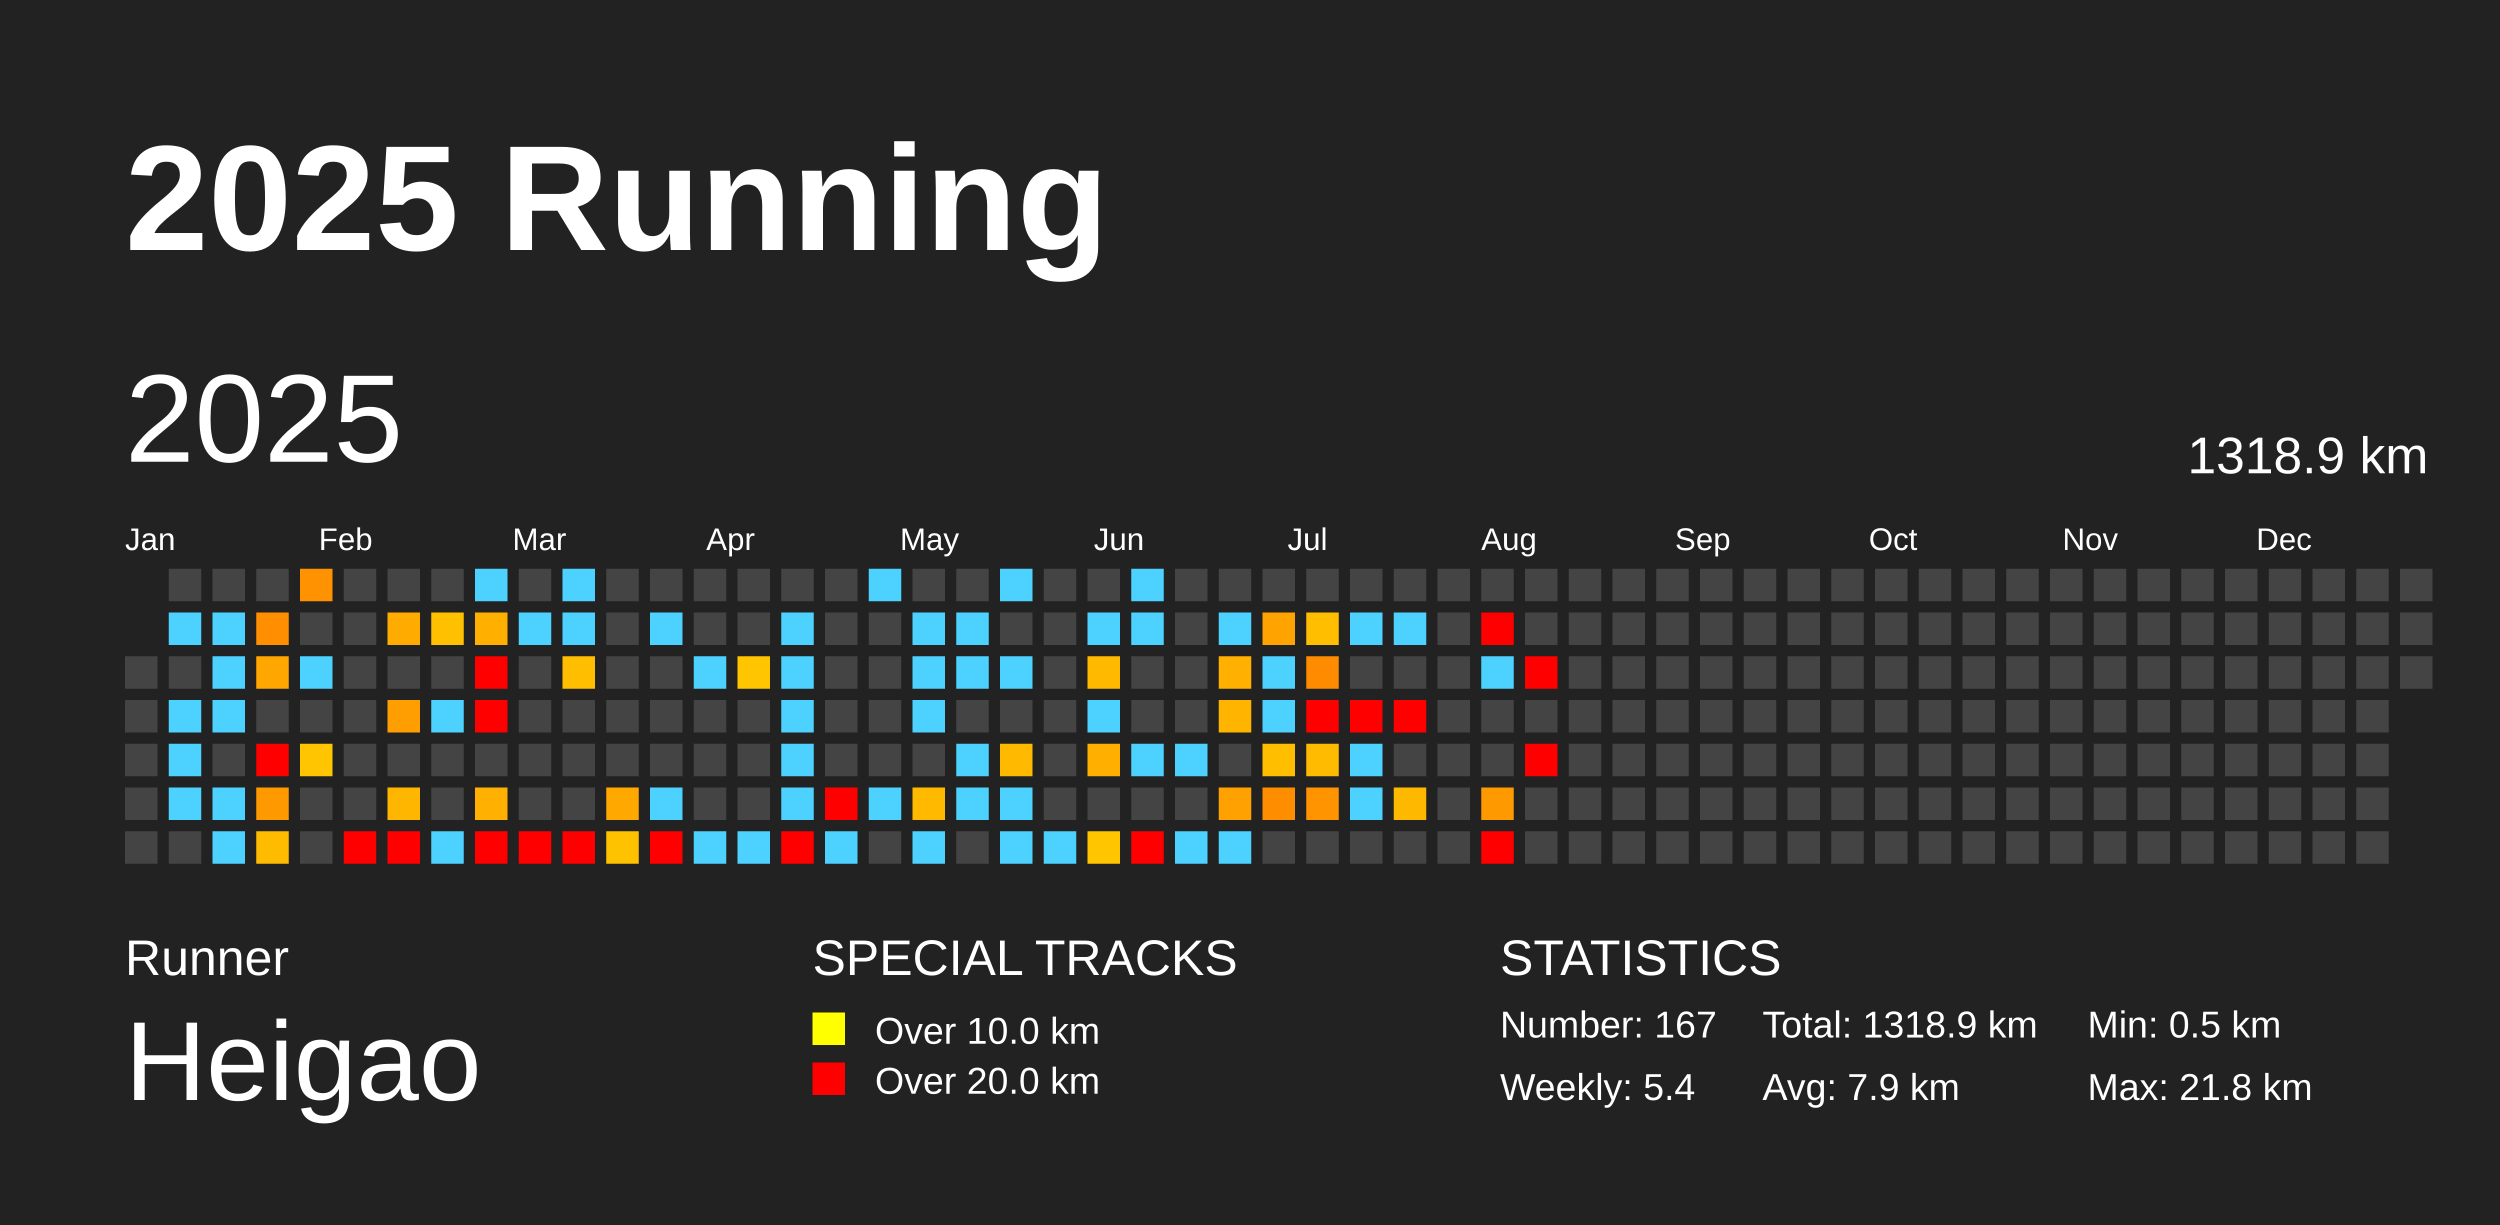
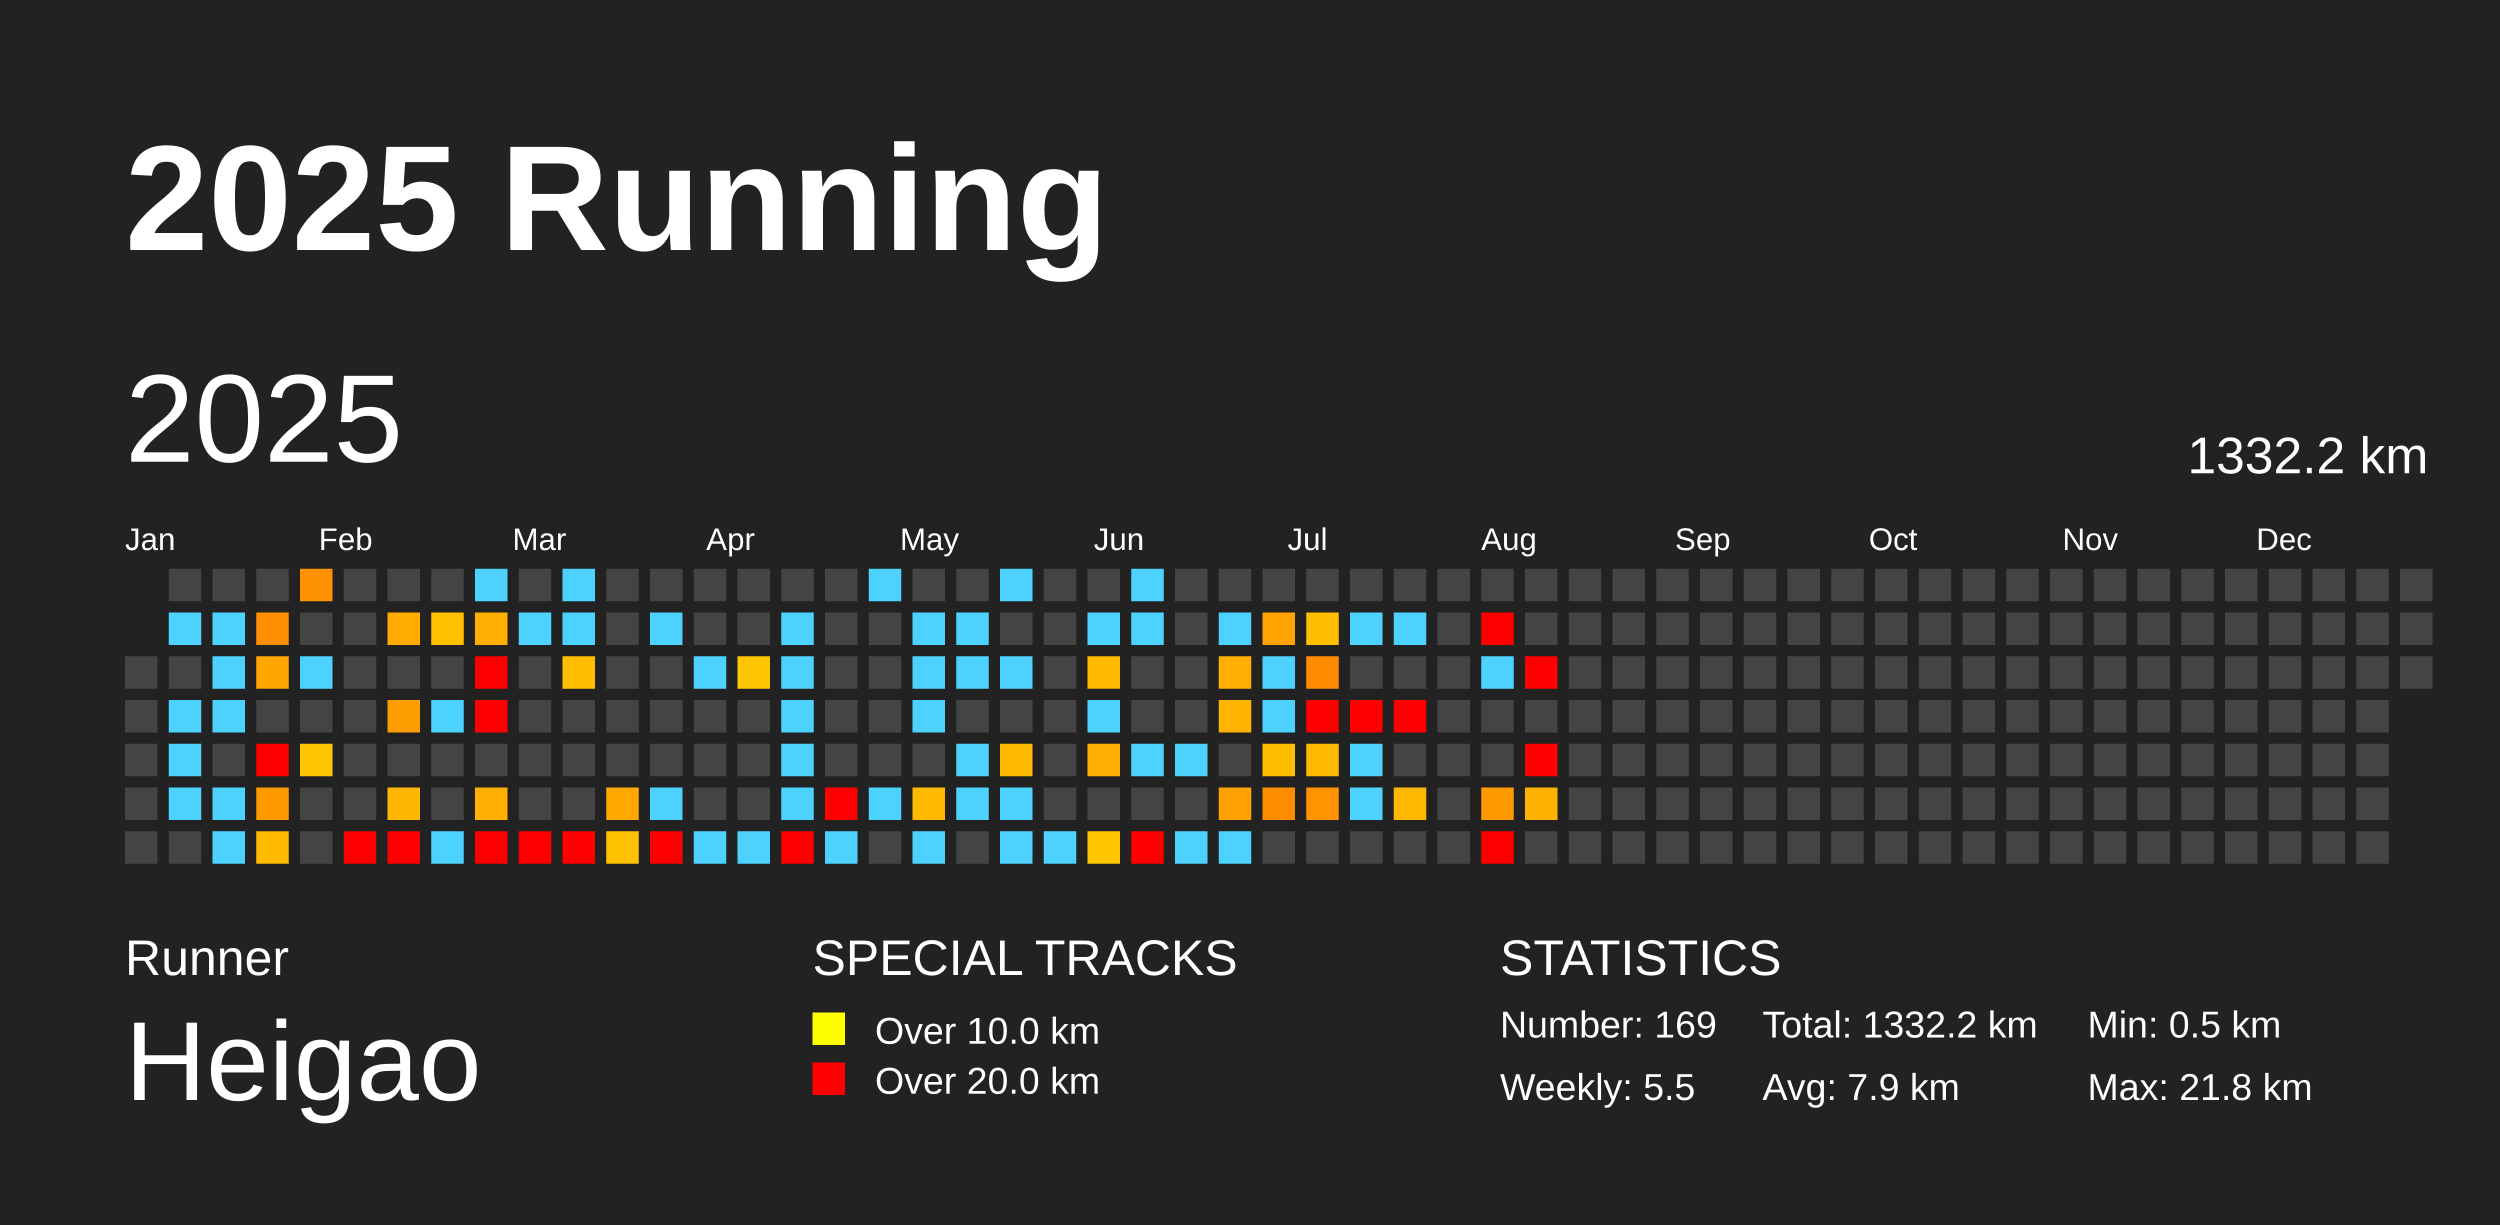
<svg xmlns="http://www.w3.org/2000/svg" baseProfile="full" height="98mm" version="1.1" viewBox="0,0,200,98" width="200mm">
  <defs />
  <rect fill="#222222" height="98" width="200" x="0" y="0" />
  <text fill="#FFFFFF" style="font-size:12px; font-family:Arial; font-weight:bold;" x="10" y="20">2025 Running</text>
  <text fill="#FFFFFF" style="font-size:4px; font-family:Arial" x="10" y="78">Runner</text>
  <text fill="#FFFFFF" style="font-size:9px; font-family:Arial" x="10" y="88">Heigao</text>
  <text fill="#FFFFFF" style="font-size:4px; font-family:Arial" x="65" y="78">SPECIAL TRACKS</text>
  <rect fill="yellow" height="2.6" width="2.6" x="65" y="81" />
  <text fill="#FFFFFF" style="font-size:3px; font-family:Arial" x="70" y="83.5">Over 10.0 km</text>
  <rect fill="red" height="2.6" width="2.6" x="65" y="85" />
  <text fill="#FFFFFF" style="font-size:3px; font-family:Arial" x="70" y="87.5">Over 20.0 km</text>
  <text fill="#FFFFFF" style="font-size:4px; font-family:Arial" x="120" y="78">STATISTICS</text>
-   <text fill="#FFFFFF" style="font-size:3px; font-family:Arial" x="120" y="83">Number: 167</text>
-   <text fill="#FFFFFF" style="font-size:3px; font-family:Arial" x="120" y="88">Weekly: 5.4</text>
-   <text fill="#FFFFFF" style="font-size:3px; font-family:Arial" x="141" y="83">Total: 1318.9 km</text>
+   <text fill="#FFFFFF" style="font-size:3px; font-family:Arial" x="120" y="83">Number: 169</text>
+   <text fill="#FFFFFF" style="font-size:3px; font-family:Arial" x="120" y="88">Weekly: 5.5</text>
+   <text fill="#FFFFFF" style="font-size:3px; font-family:Arial" x="141" y="83">Total: 1332.2 km</text>
  <text fill="#FFFFFF" style="font-size:3px; font-family:Arial" x="141" y="88">Avg: 7.9 km</text>
  <text fill="#FFFFFF" style="font-size:3px; font-family:Arial" x="167" y="83">Min: 0.5 km</text>
  <text fill="#FFFFFF" style="font-size:3px; font-family:Arial" x="167" y="88">Max: 21.8 km</text>
  <text dominant-baseline="hanging" fill="#FFFFFF" style="font-size:10.0px; font-family:Arial;" x="10" y="30">2025</text>
-   <text dominant-baseline="hanging" fill="#FFFFFF" style="font-size:4.125px; font-family:Arial;" x="175" y="35">1318.9 km</text>
+   <text dominant-baseline="hanging" fill="#FFFFFF" style="font-size:4.125px; font-family:Arial;" x="175" y="35">1332.2 km</text>
  <text fill="#FFFFFF" style="font-size:2.5px; font-family:Arial" x="10.0" y="44">Jan</text>
  <text fill="#FFFFFF" style="font-size:2.5px; font-family:Arial" x="25.5" y="44">Feb</text>
  <text fill="#FFFFFF" style="font-size:2.5px; font-family:Arial" x="41.0" y="44">Mar</text>
  <text fill="#FFFFFF" style="font-size:2.5px; font-family:Arial" x="56.5" y="44">Apr</text>
  <text fill="#FFFFFF" style="font-size:2.5px; font-family:Arial" x="72.0" y="44">May</text>
  <text fill="#FFFFFF" style="font-size:2.5px; font-family:Arial" x="87.5" y="44">Jun</text>
  <text fill="#FFFFFF" style="font-size:2.5px; font-family:Arial" x="103.0" y="44">Jul</text>
  <text fill="#FFFFFF" style="font-size:2.5px; font-family:Arial" x="118.5" y="44">Aug</text>
  <text fill="#FFFFFF" style="font-size:2.5px; font-family:Arial" x="134.0" y="44">Sep</text>
  <text fill="#FFFFFF" style="font-size:2.5px; font-family:Arial" x="149.5" y="44">Oct</text>
  <text fill="#FFFFFF" style="font-size:2.5px; font-family:Arial" x="165.0" y="44">Nov</text>
  <text fill="#FFFFFF" style="font-size:2.5px; font-family:Arial" x="180.5" y="44">Dec</text>
  <rect fill="#444444" height="2.6" width="2.6" x="10.0" y="52.5" />
  <rect fill="#444444" height="2.6" width="2.6" x="10.0" y="56.0" />
  <rect fill="#444444" height="2.6" width="2.6" x="10.0" y="59.5" />
  <rect fill="#444444" height="2.6" width="2.6" x="10.0" y="63.0" />
  <rect fill="#444444" height="2.6" width="2.6" x="10.0" y="66.5" />
  <rect fill="#444444" height="2.6" width="2.6" x="13.5" y="45.5" />
  <rect fill="#4dd2ff" height="2.6" width="2.6" x="13.5" y="49.0" />
  <rect fill="#444444" height="2.6" width="2.6" x="13.5" y="52.5" />
  <rect fill="#4dd2ff" height="2.6" width="2.6" x="13.5" y="56.0" />
  <rect fill="#4dd2ff" height="2.6" width="2.6" x="13.5" y="59.5" />
  <rect fill="#4dd2ff" height="2.6" width="2.6" x="13.5" y="63.0" />
  <rect fill="#444444" height="2.6" width="2.6" x="13.5" y="66.5" />
  <rect fill="#444444" height="2.6" width="2.6" x="17.0" y="45.5" />
  <rect fill="#4dd2ff" height="2.6" width="2.6" x="17.0" y="49.0" />
  <rect fill="#4dd2ff" height="2.6" width="2.6" x="17.0" y="52.5" />
  <rect fill="#4dd2ff" height="2.6" width="2.6" x="17.0" y="56.0" />
  <rect fill="#444444" height="2.6" width="2.6" x="17.0" y="59.5" />
  <rect fill="#4dd2ff" height="2.6" width="2.6" x="17.0" y="63.0" />
  <rect fill="#4dd2ff" height="2.6" width="2.6" x="17.0" y="66.5" />
  <rect fill="#444444" height="2.6" width="2.6" x="20.5" y="45.5" />
  <rect fill="#ff8e00" height="2.6" width="2.6" x="20.5" y="49.0" />
  <rect fill="#ffa600" height="2.6" width="2.6" x="20.5" y="52.5" />
  <rect fill="#444444" height="2.6" width="2.6" x="20.5" y="56.0" />
  <rect fill="red" height="2.6" width="2.6" x="20.5" y="59.5" />
  <rect fill="#ff9900" height="2.6" width="2.6" x="20.5" y="63.0" />
  <rect fill="#ffbb00" height="2.6" width="2.6" x="20.5" y="66.5" />
  <rect fill="#ff9200" height="2.6" width="2.6" x="24.0" y="45.5" />
  <rect fill="#444444" height="2.6" width="2.6" x="24.0" y="49.0" />
  <rect fill="#4dd2ff" height="2.6" width="2.6" x="24.0" y="52.5" />
  <rect fill="#444444" height="2.6" width="2.6" x="24.0" y="56.0" />
  <rect fill="#ffc500" height="2.6" width="2.6" x="24.0" y="59.5" />
  <rect fill="#444444" height="2.6" width="2.6" x="24.0" y="63.0" />
  <rect fill="#444444" height="2.6" width="2.6" x="24.0" y="66.5" />
  <rect fill="#444444" height="2.6" width="2.6" x="27.5" y="45.5" />
  <rect fill="#444444" height="2.6" width="2.6" x="27.5" y="49.0" />
  <rect fill="#444444" height="2.6" width="2.6" x="27.5" y="52.5" />
  <rect fill="#444444" height="2.6" width="2.6" x="27.5" y="56.0" />
  <rect fill="#444444" height="2.6" width="2.6" x="27.5" y="59.5" />
  <rect fill="#444444" height="2.6" width="2.6" x="27.5" y="63.0" />
  <rect fill="red" height="2.6" width="2.6" x="27.5" y="66.5" />
  <rect fill="#444444" height="2.6" width="2.6" x="31.0" y="45.5" />
  <rect fill="#ffab00" height="2.6" width="2.6" x="31.0" y="49.0" />
  <rect fill="#444444" height="2.6" width="2.6" x="31.0" y="52.5" />
  <rect fill="#ff9e00" height="2.6" width="2.6" x="31.0" y="56.0" />
  <rect fill="#444444" height="2.6" width="2.6" x="31.0" y="59.5" />
  <rect fill="#ffb600" height="2.6" width="2.6" x="31.0" y="63.0" />
  <rect fill="red" height="2.6" width="2.6" x="31.0" y="66.5" />
  <rect fill="#444444" height="2.6" width="2.6" x="34.5" y="45.5" />
  <rect fill="#ffc000" height="2.6" width="2.6" x="34.5" y="49.0" />
  <rect fill="#444444" height="2.6" width="2.6" x="34.5" y="52.5" />
  <rect fill="#4dd2ff" height="2.6" width="2.6" x="34.5" y="56.0" />
  <rect fill="#444444" height="2.6" width="2.6" x="34.5" y="59.5" />
  <rect fill="#444444" height="2.6" width="2.6" x="34.5" y="63.0" />
  <rect fill="#4dd2ff" height="2.6" width="2.6" x="34.5" y="66.5" />
  <rect fill="#4dd2ff" height="2.6" width="2.6" x="38.0" y="45.5" />
  <rect fill="#ffaf00" height="2.6" width="2.6" x="38.0" y="49.0" />
  <rect fill="red" height="2.6" width="2.6" x="38.0" y="52.5" />
  <rect fill="red" height="2.6" width="2.6" x="38.0" y="56.0" />
  <rect fill="#444444" height="2.6" width="2.6" x="38.0" y="59.5" />
  <rect fill="#ffb000" height="2.6" width="2.6" x="38.0" y="63.0" />
  <rect fill="red" height="2.6" width="2.6" x="38.0" y="66.5" />
  <rect fill="#444444" height="2.6" width="2.6" x="41.5" y="45.5" />
  <rect fill="#4dd2ff" height="2.6" width="2.6" x="41.5" y="49.0" />
  <rect fill="#444444" height="2.6" width="2.6" x="41.5" y="52.5" />
  <rect fill="#444444" height="2.6" width="2.6" x="41.5" y="56.0" />
  <rect fill="#444444" height="2.6" width="2.6" x="41.5" y="59.5" />
  <rect fill="#444444" height="2.6" width="2.6" x="41.5" y="63.0" />
  <rect fill="red" height="2.6" width="2.6" x="41.5" y="66.5" />
  <rect fill="#4dd2ff" height="2.6" width="2.6" x="45.0" y="45.5" />
  <rect fill="#4dd2ff" height="2.6" width="2.6" x="45.0" y="49.0" />
  <rect fill="#ffbf00" height="2.6" width="2.6" x="45.0" y="52.5" />
  <rect fill="#444444" height="2.6" width="2.6" x="45.0" y="56.0" />
  <rect fill="#444444" height="2.6" width="2.6" x="45.0" y="59.5" />
  <rect fill="#444444" height="2.6" width="2.6" x="45.0" y="63.0" />
  <rect fill="red" height="2.6" width="2.6" x="45.0" y="66.5" />
  <rect fill="#444444" height="2.6" width="2.6" x="48.5" y="45.5" />
  <rect fill="#444444" height="2.6" width="2.6" x="48.5" y="49.0" />
  <rect fill="#444444" height="2.6" width="2.6" x="48.5" y="52.5" />
  <rect fill="#444444" height="2.6" width="2.6" x="48.5" y="56.0" />
  <rect fill="#444444" height="2.6" width="2.6" x="48.5" y="59.5" />
  <rect fill="#ffa800" height="2.6" width="2.6" x="48.5" y="63.0" />
  <rect fill="#ffc200" height="2.6" width="2.6" x="48.5" y="66.5" />
  <rect fill="#444444" height="2.6" width="2.6" x="52.0" y="45.5" />
  <rect fill="#4dd2ff" height="2.6" width="2.6" x="52.0" y="49.0" />
  <rect fill="#444444" height="2.6" width="2.6" x="52.0" y="52.5" />
  <rect fill="#444444" height="2.6" width="2.6" x="52.0" y="56.0" />
  <rect fill="#444444" height="2.6" width="2.6" x="52.0" y="59.5" />
  <rect fill="#4dd2ff" height="2.6" width="2.6" x="52.0" y="63.0" />
  <rect fill="red" height="2.6" width="2.6" x="52.0" y="66.5" />
  <rect fill="#444444" height="2.6" width="2.6" x="55.5" y="45.5" />
  <rect fill="#444444" height="2.6" width="2.6" x="55.5" y="49.0" />
  <rect fill="#4dd2ff" height="2.6" width="2.6" x="55.5" y="52.5" />
  <rect fill="#444444" height="2.6" width="2.6" x="55.5" y="56.0" />
  <rect fill="#444444" height="2.6" width="2.6" x="55.5" y="59.5" />
  <rect fill="#444444" height="2.6" width="2.6" x="55.5" y="63.0" />
  <rect fill="#4dd2ff" height="2.6" width="2.6" x="55.5" y="66.5" />
  <rect fill="#444444" height="2.6" width="2.6" x="59.0" y="45.5" />
  <rect fill="#444444" height="2.6" width="2.6" x="59.0" y="49.0" />
  <rect fill="#ffc500" height="2.6" width="2.6" x="59.0" y="52.5" />
  <rect fill="#444444" height="2.6" width="2.6" x="59.0" y="56.0" />
  <rect fill="#444444" height="2.6" width="2.6" x="59.0" y="59.5" />
  <rect fill="#444444" height="2.6" width="2.6" x="59.0" y="63.0" />
  <rect fill="#4dd2ff" height="2.6" width="2.6" x="59.0" y="66.5" />
  <rect fill="#444444" height="2.6" width="2.6" x="62.5" y="45.5" />
  <rect fill="#4dd2ff" height="2.6" width="2.6" x="62.5" y="49.0" />
  <rect fill="#4dd2ff" height="2.6" width="2.6" x="62.5" y="52.5" />
  <rect fill="#4dd2ff" height="2.6" width="2.6" x="62.5" y="56.0" />
  <rect fill="#4dd2ff" height="2.6" width="2.6" x="62.5" y="59.5" />
  <rect fill="#4dd2ff" height="2.6" width="2.6" x="62.5" y="63.0" />
  <rect fill="red" height="2.6" width="2.6" x="62.5" y="66.5" />
  <rect fill="#444444" height="2.6" width="2.6" x="66.0" y="45.5" />
  <rect fill="#444444" height="2.6" width="2.6" x="66.0" y="49.0" />
  <rect fill="#444444" height="2.6" width="2.6" x="66.0" y="52.5" />
  <rect fill="#444444" height="2.6" width="2.6" x="66.0" y="56.0" />
  <rect fill="#444444" height="2.6" width="2.6" x="66.0" y="59.5" />
  <rect fill="red" height="2.6" width="2.6" x="66.0" y="63.0" />
  <rect fill="#4dd2ff" height="2.6" width="2.6" x="66.0" y="66.5" />
  <rect fill="#4dd2ff" height="2.6" width="2.6" x="69.5" y="45.5" />
  <rect fill="#444444" height="2.6" width="2.6" x="69.5" y="49.0" />
  <rect fill="#444444" height="2.6" width="2.6" x="69.5" y="52.5" />
  <rect fill="#444444" height="2.6" width="2.6" x="69.5" y="56.0" />
  <rect fill="#444444" height="2.6" width="2.6" x="69.5" y="59.5" />
  <rect fill="#4dd2ff" height="2.6" width="2.6" x="69.5" y="63.0" />
  <rect fill="#444444" height="2.6" width="2.6" x="69.5" y="66.5" />
  <rect fill="#444444" height="2.6" width="2.6" x="73.0" y="45.5" />
  <rect fill="#4dd2ff" height="2.6" width="2.6" x="73.0" y="49.0" />
  <rect fill="#4dd2ff" height="2.6" width="2.6" x="73.0" y="52.5" />
  <rect fill="#4dd2ff" height="2.6" width="2.6" x="73.0" y="56.0" />
  <rect fill="#444444" height="2.6" width="2.6" x="73.0" y="59.5" />
  <rect fill="#ffba00" height="2.6" width="2.6" x="73.0" y="63.0" />
  <rect fill="#4dd2ff" height="2.6" width="2.6" x="73.0" y="66.5" />
  <rect fill="#444444" height="2.6" width="2.6" x="76.5" y="45.5" />
  <rect fill="#4dd2ff" height="2.6" width="2.6" x="76.5" y="49.0" />
  <rect fill="#4dd2ff" height="2.6" width="2.6" x="76.5" y="52.5" />
  <rect fill="#444444" height="2.6" width="2.6" x="76.5" y="56.0" />
  <rect fill="#4dd2ff" height="2.6" width="2.6" x="76.5" y="59.5" />
  <rect fill="#4dd2ff" height="2.6" width="2.6" x="76.5" y="63.0" />
  <rect fill="#444444" height="2.6" width="2.6" x="76.5" y="66.5" />
  <rect fill="#4dd2ff" height="2.6" width="2.6" x="80.0" y="45.5" />
  <rect fill="#444444" height="2.6" width="2.6" x="80.0" y="49.0" />
  <rect fill="#4dd2ff" height="2.6" width="2.6" x="80.0" y="52.5" />
  <rect fill="#444444" height="2.6" width="2.6" x="80.0" y="56.0" />
  <rect fill="#ffba00" height="2.6" width="2.6" x="80.0" y="59.5" />
  <rect fill="#4dd2ff" height="2.6" width="2.6" x="80.0" y="63.0" />
  <rect fill="#4dd2ff" height="2.6" width="2.6" x="80.0" y="66.5" />
  <rect fill="#444444" height="2.6" width="2.6" x="83.5" y="45.5" />
  <rect fill="#444444" height="2.6" width="2.6" x="83.5" y="49.0" />
  <rect fill="#444444" height="2.6" width="2.6" x="83.5" y="52.5" />
  <rect fill="#444444" height="2.6" width="2.6" x="83.5" y="56.0" />
  <rect fill="#444444" height="2.6" width="2.6" x="83.5" y="59.5" />
  <rect fill="#444444" height="2.6" width="2.6" x="83.5" y="63.0" />
  <rect fill="#4dd2ff" height="2.6" width="2.6" x="83.5" y="66.5" />
  <rect fill="#444444" height="2.6" width="2.6" x="87.0" y="45.5" />
  <rect fill="#4dd2ff" height="2.6" width="2.6" x="87.0" y="49.0" />
  <rect fill="#ffba00" height="2.6" width="2.6" x="87.0" y="52.5" />
  <rect fill="#4dd2ff" height="2.6" width="2.6" x="87.0" y="56.0" />
  <rect fill="#ffaf00" height="2.6" width="2.6" x="87.0" y="59.5" />
  <rect fill="#444444" height="2.6" width="2.6" x="87.0" y="63.0" />
  <rect fill="#ffc600" height="2.6" width="2.6" x="87.0" y="66.5" />
  <rect fill="#4dd2ff" height="2.6" width="2.6" x="90.5" y="45.5" />
  <rect fill="#4dd2ff" height="2.6" width="2.6" x="90.5" y="49.0" />
  <rect fill="#444444" height="2.6" width="2.6" x="90.5" y="52.5" />
  <rect fill="#444444" height="2.6" width="2.6" x="90.5" y="56.0" />
  <rect fill="#4dd2ff" height="2.6" width="2.6" x="90.5" y="59.5" />
  <rect fill="#444444" height="2.6" width="2.6" x="90.5" y="63.0" />
  <rect fill="red" height="2.6" width="2.6" x="90.5" y="66.5" />
  <rect fill="#444444" height="2.6" width="2.6" x="94.0" y="45.5" />
  <rect fill="#444444" height="2.6" width="2.6" x="94.0" y="49.0" />
  <rect fill="#444444" height="2.6" width="2.6" x="94.0" y="52.5" />
  <rect fill="#444444" height="2.6" width="2.6" x="94.0" y="56.0" />
  <rect fill="#4dd2ff" height="2.6" width="2.6" x="94.0" y="59.5" />
  <rect fill="#444444" height="2.6" width="2.6" x="94.0" y="63.0" />
  <rect fill="#4dd2ff" height="2.6" width="2.6" x="94.0" y="66.5" />
  <rect fill="#444444" height="2.6" width="2.6" x="97.5" y="45.5" />
  <rect fill="#4dd2ff" height="2.6" width="2.6" x="97.5" y="49.0" />
  <rect fill="#ffb000" height="2.6" width="2.6" x="97.5" y="52.5" />
  <rect fill="#ffb400" height="2.6" width="2.6" x="97.5" y="56.0" />
  <rect fill="#444444" height="2.6" width="2.6" x="97.5" y="59.5" />
  <rect fill="#ffa100" height="2.6" width="2.6" x="97.5" y="63.0" />
  <rect fill="#4dd2ff" height="2.6" width="2.6" x="97.5" y="66.5" />
  <rect fill="#444444" height="2.6" width="2.6" x="101.0" y="45.5" />
  <rect fill="#ffa300" height="2.6" width="2.6" x="101.0" y="49.0" />
  <rect fill="#4dd2ff" height="2.6" width="2.6" x="101.0" y="52.5" />
  <rect fill="#4dd2ff" height="2.6" width="2.6" x="101.0" y="56.0" />
  <rect fill="#ffbf00" height="2.6" width="2.6" x="101.0" y="59.5" />
  <rect fill="#ff8d00" height="2.6" width="2.6" x="101.0" y="63.0" />
  <rect fill="#444444" height="2.6" width="2.6" x="101.0" y="66.5" />
  <rect fill="#444444" height="2.6" width="2.6" x="104.5" y="45.5" />
  <rect fill="#ffbe00" height="2.6" width="2.6" x="104.5" y="49.0" />
  <rect fill="#ff8b00" height="2.6" width="2.6" x="104.5" y="52.5" />
  <rect fill="red" height="2.6" width="2.6" x="104.5" y="56.0" />
  <rect fill="#ffbb00" height="2.6" width="2.6" x="104.5" y="59.5" />
  <rect fill="#ff9300" height="2.6" width="2.6" x="104.5" y="63.0" />
  <rect fill="#444444" height="2.6" width="2.6" x="104.5" y="66.5" />
  <rect fill="#444444" height="2.6" width="2.6" x="108.0" y="45.5" />
  <rect fill="#4dd2ff" height="2.6" width="2.6" x="108.0" y="49.0" />
  <rect fill="#444444" height="2.6" width="2.6" x="108.0" y="52.5" />
  <rect fill="red" height="2.6" width="2.6" x="108.0" y="56.0" />
  <rect fill="#4dd2ff" height="2.6" width="2.6" x="108.0" y="59.5" />
  <rect fill="#4dd2ff" height="2.6" width="2.6" x="108.0" y="63.0" />
  <rect fill="#444444" height="2.6" width="2.6" x="108.0" y="66.5" />
  <rect fill="#444444" height="2.6" width="2.6" x="111.5" y="45.5" />
  <rect fill="#4dd2ff" height="2.6" width="2.6" x="111.5" y="49.0" />
  <rect fill="#444444" height="2.6" width="2.6" x="111.5" y="52.5" />
  <rect fill="red" height="2.6" width="2.6" x="111.5" y="56.0" />
  <rect fill="#444444" height="2.6" width="2.6" x="111.5" y="59.5" />
  <rect fill="#ffb800" height="2.6" width="2.6" x="111.5" y="63.0" />
  <rect fill="#444444" height="2.6" width="2.6" x="111.5" y="66.5" />
  <rect fill="#444444" height="2.6" width="2.6" x="115.0" y="45.5" />
  <rect fill="#444444" height="2.6" width="2.6" x="115.0" y="49.0" />
  <rect fill="#444444" height="2.6" width="2.6" x="115.0" y="52.5" />
  <rect fill="#444444" height="2.6" width="2.6" x="115.0" y="56.0" />
  <rect fill="#444444" height="2.6" width="2.6" x="115.0" y="59.5" />
  <rect fill="#444444" height="2.6" width="2.6" x="115.0" y="63.0" />
  <rect fill="#444444" height="2.6" width="2.6" x="115.0" y="66.5" />
  <rect fill="#444444" height="2.6" width="2.6" x="118.5" y="45.5" />
  <rect fill="red" height="2.6" width="2.6" x="118.5" y="49.0" />
  <rect fill="#4dd2ff" height="2.6" width="2.6" x="118.5" y="52.5" />
  <rect fill="#444444" height="2.6" width="2.6" x="118.5" y="56.0" />
  <rect fill="#444444" height="2.6" width="2.6" x="118.5" y="59.5" />
  <rect fill="#ff9900" height="2.6" width="2.6" x="118.5" y="63.0" />
  <rect fill="red" height="2.6" width="2.6" x="118.5" y="66.5" />
  <rect fill="#444444" height="2.6" width="2.6" x="122.0" y="45.5" />
  <rect fill="#444444" height="2.6" width="2.6" x="122.0" y="49.0" />
  <rect fill="red" height="2.6" width="2.6" x="122.0" y="52.5" />
  <rect fill="#444444" height="2.6" width="2.6" x="122.0" y="56.0" />
  <rect fill="red" height="2.6" width="2.6" x="122.0" y="59.5" />
-   <rect fill="#444444" height="2.6" width="2.6" x="122.0" y="63.0" />
+   <rect fill="#ffb200" height="2.6" width="2.6" x="122.0" y="63.0" />
  <rect fill="#444444" height="2.6" width="2.6" x="122.0" y="66.5" />
  <rect fill="#444444" height="2.6" width="2.6" x="125.5" y="45.5" />
  <rect fill="#444444" height="2.6" width="2.6" x="125.5" y="49.0" />
  <rect fill="#444444" height="2.6" width="2.6" x="125.5" y="52.5" />
  <rect fill="#444444" height="2.6" width="2.6" x="125.5" y="56.0" />
  <rect fill="#444444" height="2.6" width="2.6" x="125.5" y="59.5" />
  <rect fill="#444444" height="2.6" width="2.6" x="125.5" y="63.0" />
  <rect fill="#444444" height="2.6" width="2.6" x="125.5" y="66.5" />
  <rect fill="#444444" height="2.6" width="2.6" x="129.0" y="45.5" />
  <rect fill="#444444" height="2.6" width="2.6" x="129.0" y="49.0" />
  <rect fill="#444444" height="2.6" width="2.6" x="129.0" y="52.5" />
  <rect fill="#444444" height="2.6" width="2.6" x="129.0" y="56.0" />
  <rect fill="#444444" height="2.6" width="2.6" x="129.0" y="59.5" />
  <rect fill="#444444" height="2.6" width="2.6" x="129.0" y="63.0" />
  <rect fill="#444444" height="2.6" width="2.6" x="129.0" y="66.5" />
  <rect fill="#444444" height="2.6" width="2.6" x="132.5" y="45.5" />
  <rect fill="#444444" height="2.6" width="2.6" x="132.5" y="49.0" />
  <rect fill="#444444" height="2.6" width="2.6" x="132.5" y="52.5" />
  <rect fill="#444444" height="2.6" width="2.6" x="132.5" y="56.0" />
  <rect fill="#444444" height="2.6" width="2.6" x="132.5" y="59.5" />
  <rect fill="#444444" height="2.6" width="2.6" x="132.5" y="63.0" />
  <rect fill="#444444" height="2.6" width="2.6" x="132.5" y="66.5" />
  <rect fill="#444444" height="2.6" width="2.6" x="136.0" y="45.5" />
  <rect fill="#444444" height="2.6" width="2.6" x="136.0" y="49.0" />
  <rect fill="#444444" height="2.6" width="2.6" x="136.0" y="52.5" />
  <rect fill="#444444" height="2.6" width="2.6" x="136.0" y="56.0" />
  <rect fill="#444444" height="2.6" width="2.6" x="136.0" y="59.5" />
  <rect fill="#444444" height="2.6" width="2.6" x="136.0" y="63.0" />
  <rect fill="#444444" height="2.6" width="2.6" x="136.0" y="66.5" />
  <rect fill="#444444" height="2.6" width="2.6" x="139.5" y="45.5" />
  <rect fill="#444444" height="2.6" width="2.6" x="139.5" y="49.0" />
  <rect fill="#444444" height="2.6" width="2.6" x="139.5" y="52.5" />
  <rect fill="#444444" height="2.6" width="2.6" x="139.5" y="56.0" />
  <rect fill="#444444" height="2.6" width="2.6" x="139.5" y="59.5" />
  <rect fill="#444444" height="2.6" width="2.6" x="139.5" y="63.0" />
  <rect fill="#444444" height="2.6" width="2.6" x="139.5" y="66.5" />
  <rect fill="#444444" height="2.6" width="2.6" x="143.0" y="45.5" />
  <rect fill="#444444" height="2.6" width="2.6" x="143.0" y="49.0" />
  <rect fill="#444444" height="2.6" width="2.6" x="143.0" y="52.5" />
  <rect fill="#444444" height="2.6" width="2.6" x="143.0" y="56.0" />
  <rect fill="#444444" height="2.6" width="2.6" x="143.0" y="59.5" />
  <rect fill="#444444" height="2.6" width="2.6" x="143.0" y="63.0" />
  <rect fill="#444444" height="2.6" width="2.6" x="143.0" y="66.5" />
  <rect fill="#444444" height="2.6" width="2.6" x="146.5" y="45.5" />
  <rect fill="#444444" height="2.6" width="2.6" x="146.5" y="49.0" />
  <rect fill="#444444" height="2.6" width="2.6" x="146.5" y="52.5" />
  <rect fill="#444444" height="2.6" width="2.6" x="146.5" y="56.0" />
  <rect fill="#444444" height="2.6" width="2.6" x="146.5" y="59.5" />
  <rect fill="#444444" height="2.6" width="2.6" x="146.5" y="63.0" />
  <rect fill="#444444" height="2.6" width="2.6" x="146.5" y="66.5" />
  <rect fill="#444444" height="2.6" width="2.6" x="150.0" y="45.5" />
  <rect fill="#444444" height="2.6" width="2.6" x="150.0" y="49.0" />
  <rect fill="#444444" height="2.6" width="2.6" x="150.0" y="52.5" />
  <rect fill="#444444" height="2.6" width="2.6" x="150.0" y="56.0" />
  <rect fill="#444444" height="2.6" width="2.6" x="150.0" y="59.5" />
  <rect fill="#444444" height="2.6" width="2.6" x="150.0" y="63.0" />
  <rect fill="#444444" height="2.6" width="2.6" x="150.0" y="66.5" />
  <rect fill="#444444" height="2.6" width="2.6" x="153.5" y="45.5" />
  <rect fill="#444444" height="2.6" width="2.6" x="153.5" y="49.0" />
  <rect fill="#444444" height="2.6" width="2.6" x="153.5" y="52.5" />
  <rect fill="#444444" height="2.6" width="2.6" x="153.5" y="56.0" />
  <rect fill="#444444" height="2.6" width="2.6" x="153.5" y="59.5" />
  <rect fill="#444444" height="2.6" width="2.6" x="153.5" y="63.0" />
  <rect fill="#444444" height="2.6" width="2.6" x="153.5" y="66.5" />
  <rect fill="#444444" height="2.6" width="2.6" x="157.0" y="45.5" />
  <rect fill="#444444" height="2.6" width="2.6" x="157.0" y="49.0" />
  <rect fill="#444444" height="2.6" width="2.6" x="157.0" y="52.5" />
  <rect fill="#444444" height="2.6" width="2.6" x="157.0" y="56.0" />
  <rect fill="#444444" height="2.6" width="2.6" x="157.0" y="59.5" />
  <rect fill="#444444" height="2.6" width="2.6" x="157.0" y="63.0" />
  <rect fill="#444444" height="2.6" width="2.6" x="157.0" y="66.5" />
  <rect fill="#444444" height="2.6" width="2.6" x="160.5" y="45.5" />
  <rect fill="#444444" height="2.6" width="2.6" x="160.5" y="49.0" />
  <rect fill="#444444" height="2.6" width="2.6" x="160.5" y="52.5" />
  <rect fill="#444444" height="2.6" width="2.6" x="160.5" y="56.0" />
  <rect fill="#444444" height="2.6" width="2.6" x="160.5" y="59.5" />
  <rect fill="#444444" height="2.6" width="2.6" x="160.5" y="63.0" />
  <rect fill="#444444" height="2.6" width="2.6" x="160.5" y="66.5" />
  <rect fill="#444444" height="2.6" width="2.6" x="164.0" y="45.5" />
  <rect fill="#444444" height="2.6" width="2.6" x="164.0" y="49.0" />
  <rect fill="#444444" height="2.6" width="2.6" x="164.0" y="52.5" />
  <rect fill="#444444" height="2.6" width="2.6" x="164.0" y="56.0" />
  <rect fill="#444444" height="2.6" width="2.6" x="164.0" y="59.5" />
  <rect fill="#444444" height="2.6" width="2.6" x="164.0" y="63.0" />
  <rect fill="#444444" height="2.6" width="2.6" x="164.0" y="66.5" />
  <rect fill="#444444" height="2.6" width="2.6" x="167.5" y="45.5" />
  <rect fill="#444444" height="2.6" width="2.6" x="167.5" y="49.0" />
  <rect fill="#444444" height="2.6" width="2.6" x="167.5" y="52.5" />
  <rect fill="#444444" height="2.6" width="2.6" x="167.5" y="56.0" />
  <rect fill="#444444" height="2.6" width="2.6" x="167.5" y="59.5" />
  <rect fill="#444444" height="2.6" width="2.6" x="167.5" y="63.0" />
  <rect fill="#444444" height="2.6" width="2.6" x="167.5" y="66.5" />
  <rect fill="#444444" height="2.6" width="2.6" x="171.0" y="45.5" />
  <rect fill="#444444" height="2.6" width="2.6" x="171.0" y="49.0" />
  <rect fill="#444444" height="2.6" width="2.6" x="171.0" y="52.5" />
  <rect fill="#444444" height="2.6" width="2.6" x="171.0" y="56.0" />
  <rect fill="#444444" height="2.6" width="2.6" x="171.0" y="59.5" />
  <rect fill="#444444" height="2.6" width="2.6" x="171.0" y="63.0" />
  <rect fill="#444444" height="2.6" width="2.6" x="171.0" y="66.5" />
  <rect fill="#444444" height="2.6" width="2.6" x="174.5" y="45.5" />
  <rect fill="#444444" height="2.6" width="2.6" x="174.5" y="49.0" />
  <rect fill="#444444" height="2.6" width="2.6" x="174.5" y="52.5" />
  <rect fill="#444444" height="2.6" width="2.6" x="174.5" y="56.0" />
  <rect fill="#444444" height="2.6" width="2.6" x="174.5" y="59.5" />
  <rect fill="#444444" height="2.6" width="2.6" x="174.5" y="63.0" />
  <rect fill="#444444" height="2.6" width="2.6" x="174.5" y="66.5" />
  <rect fill="#444444" height="2.6" width="2.6" x="178.0" y="45.5" />
  <rect fill="#444444" height="2.6" width="2.6" x="178.0" y="49.0" />
  <rect fill="#444444" height="2.6" width="2.6" x="178.0" y="52.5" />
  <rect fill="#444444" height="2.6" width="2.6" x="178.0" y="56.0" />
  <rect fill="#444444" height="2.6" width="2.6" x="178.0" y="59.5" />
  <rect fill="#444444" height="2.6" width="2.6" x="178.0" y="63.0" />
  <rect fill="#444444" height="2.6" width="2.6" x="178.0" y="66.5" />
  <rect fill="#444444" height="2.6" width="2.6" x="181.5" y="45.5" />
  <rect fill="#444444" height="2.6" width="2.6" x="181.5" y="49.0" />
  <rect fill="#444444" height="2.6" width="2.6" x="181.5" y="52.5" />
  <rect fill="#444444" height="2.6" width="2.6" x="181.5" y="56.0" />
  <rect fill="#444444" height="2.6" width="2.6" x="181.5" y="59.5" />
  <rect fill="#444444" height="2.6" width="2.6" x="181.5" y="63.0" />
  <rect fill="#444444" height="2.6" width="2.6" x="181.5" y="66.5" />
  <rect fill="#444444" height="2.6" width="2.6" x="185.0" y="45.5" />
  <rect fill="#444444" height="2.6" width="2.6" x="185.0" y="49.0" />
  <rect fill="#444444" height="2.6" width="2.6" x="185.0" y="52.5" />
  <rect fill="#444444" height="2.6" width="2.6" x="185.0" y="56.0" />
  <rect fill="#444444" height="2.6" width="2.6" x="185.0" y="59.5" />
  <rect fill="#444444" height="2.6" width="2.6" x="185.0" y="63.0" />
  <rect fill="#444444" height="2.6" width="2.6" x="185.0" y="66.5" />
  <rect fill="#444444" height="2.6" width="2.6" x="188.5" y="45.5" />
  <rect fill="#444444" height="2.6" width="2.6" x="188.5" y="49.0" />
  <rect fill="#444444" height="2.6" width="2.6" x="188.5" y="52.5" />
  <rect fill="#444444" height="2.6" width="2.6" x="188.5" y="56.0" />
  <rect fill="#444444" height="2.6" width="2.6" x="188.5" y="59.5" />
  <rect fill="#444444" height="2.6" width="2.6" x="188.5" y="63.0" />
  <rect fill="#444444" height="2.6" width="2.6" x="188.5" y="66.5" />
  <rect fill="#444444" height="2.6" width="2.6" x="192.0" y="45.5" />
  <rect fill="#444444" height="2.6" width="2.6" x="192.0" y="49.0" />
  <rect fill="#444444" height="2.6" width="2.6" x="192.0" y="52.5" />
</svg>
